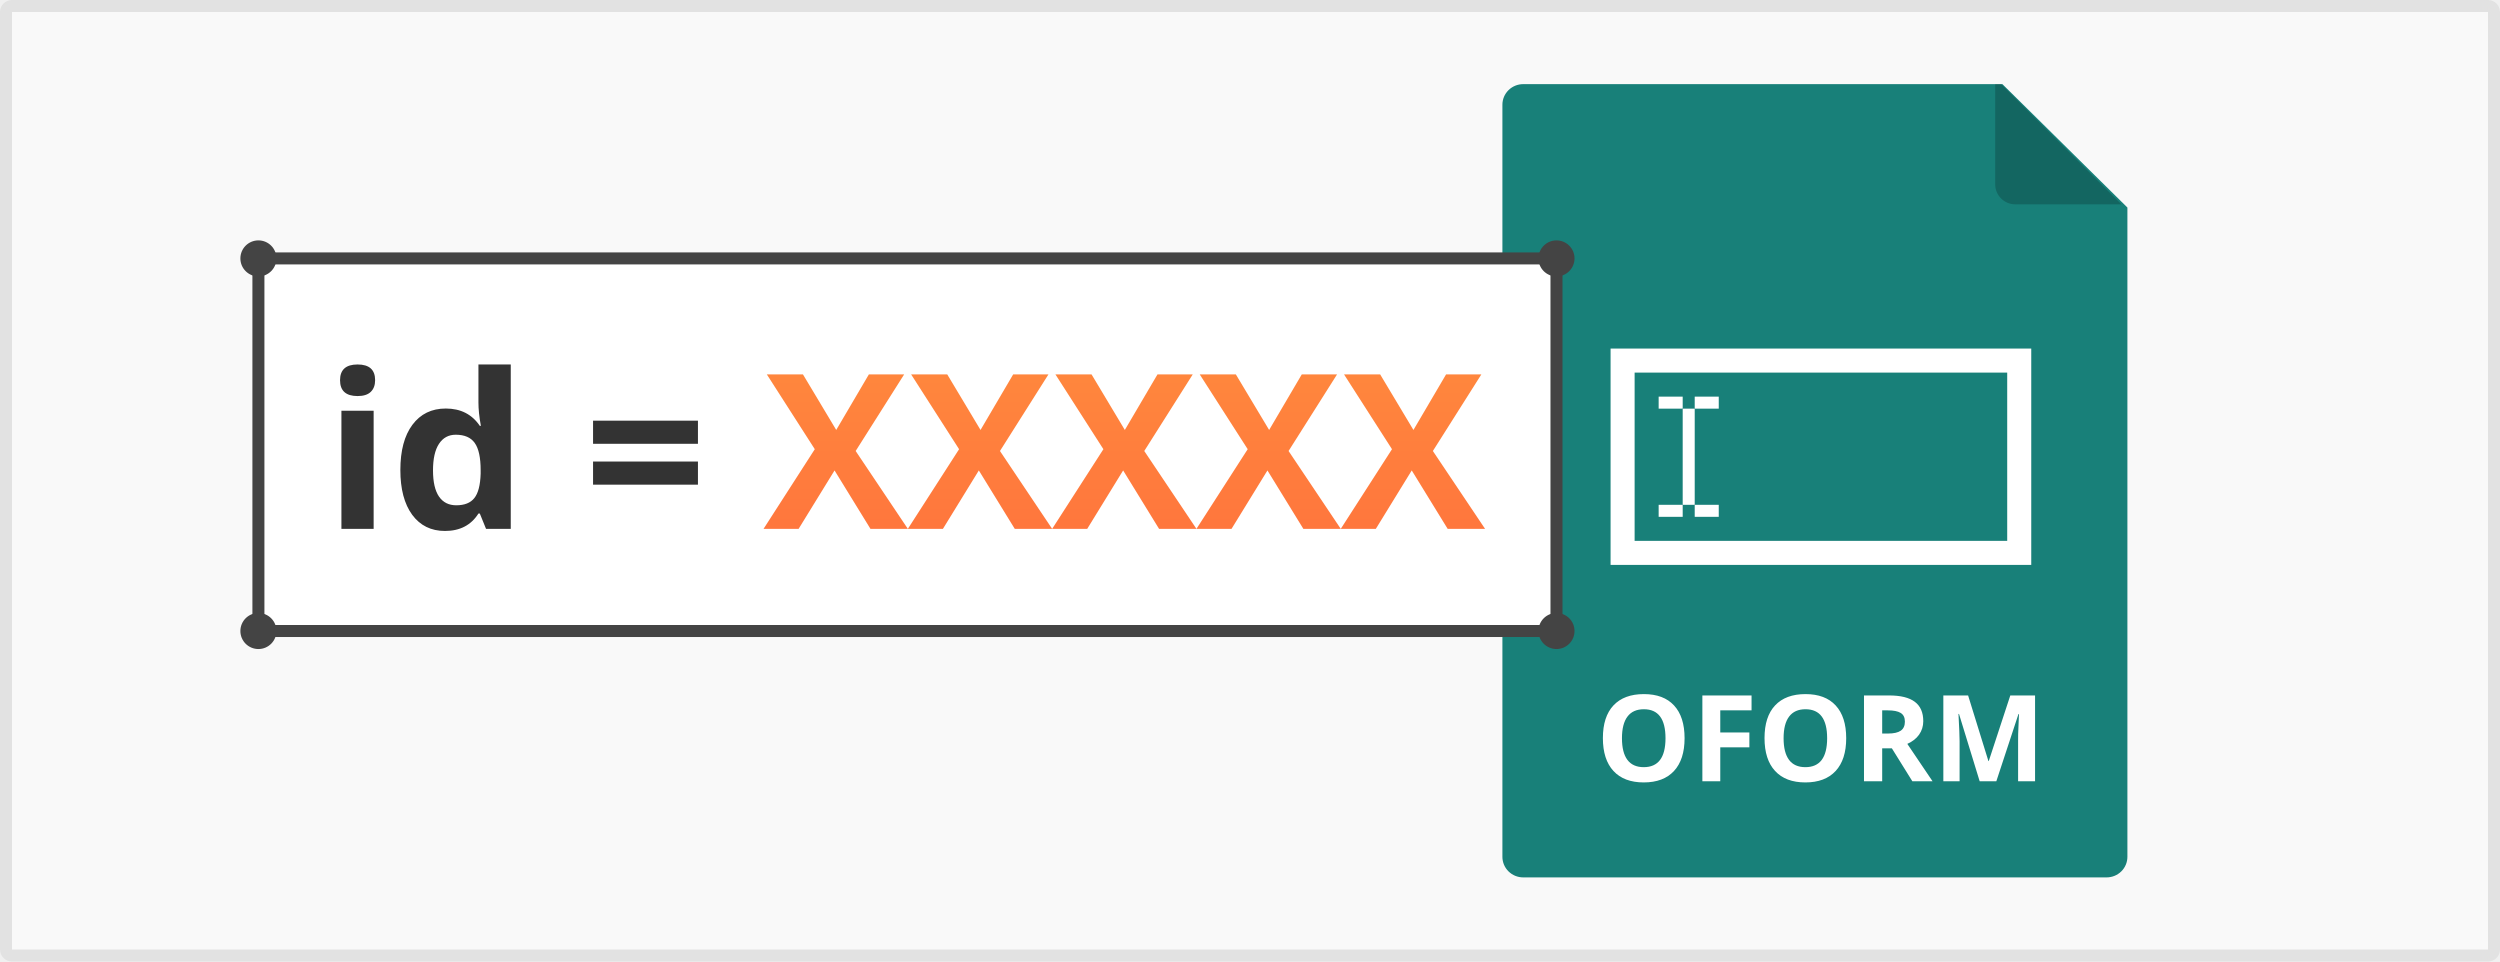
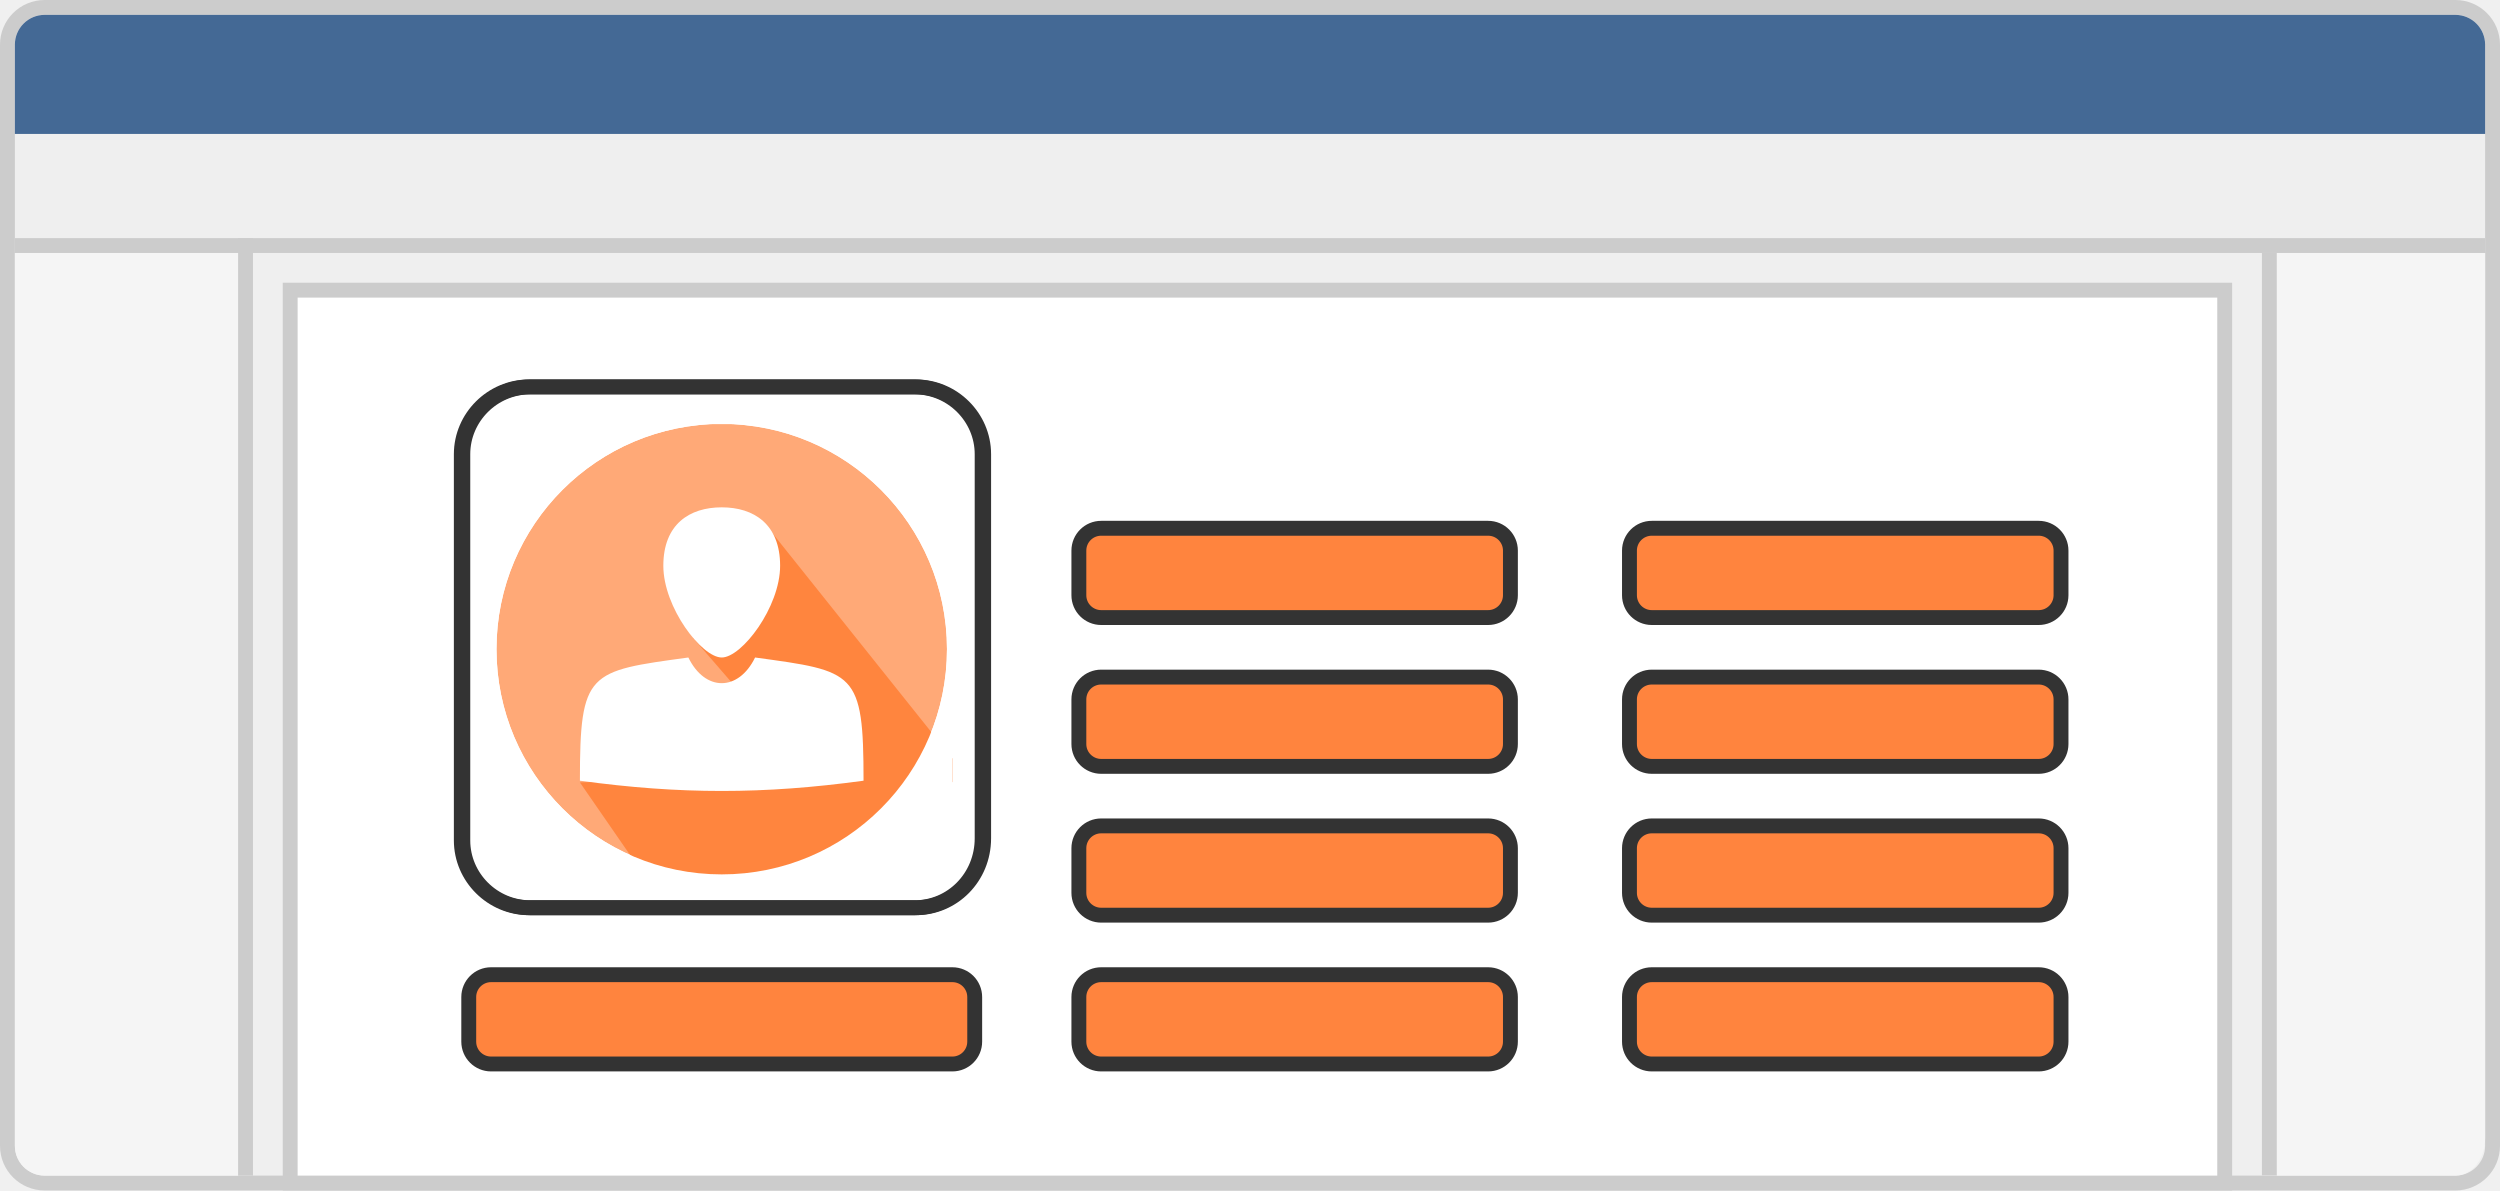
- <svg xmlns="http://www.w3.org/2000/svg" width="208" height="80" viewBox="0 0 208 80" fill="none">
-   <rect x="0.5" y="0.5" width="207" height="79" rx="0.5" fill="#F9F9F9" />
-   <g clip-path="url(#clip0_2201_50365)">
-     <path d="M177 17.267V71.289C177 71.743 176.817 72.178 176.492 72.499C176.167 72.82 175.726 73 175.267 73H126.733C126.274 73 125.833 72.82 125.508 72.499C125.183 72.178 125 71.743 125 71.289V8.711C125 8.257 125.183 7.822 125.508 7.501C125.833 7.18 126.274 7 126.733 7H166.6L177 17.267Z" fill="#188079" />
-     <path d="M135 30H162.286H168V32.857V46H135V30Z" stroke="white" stroke-width="2" />
-     <rect x="138" y="33" width="2" height="1" fill="white" />
-     <rect x="141" y="33" width="2" height="1" fill="white" />
-     <rect x="138" y="42" width="2" height="1" fill="white" />
-     <rect x="141" y="42" width="2" height="1" fill="white" />
-     <rect width="8" height="1" transform="matrix(-7.39315e-08 1 1 2.5844e-08 140 34)" fill="white" />
-     <path opacity="0.2" d="M176.5 17H167.667C167.225 17 166.801 16.824 166.488 16.512C166.176 16.199 166 15.775 166 15.333V7H166.5L176.5 17Z" fill="black" />
-     <path d="M140.157 61.421C140.157 62.602 139.864 63.511 139.278 64.145C138.692 64.78 137.853 65.098 136.759 65.098C135.665 65.098 134.825 64.78 134.239 64.145C133.653 63.511 133.36 62.599 133.36 61.411C133.36 60.223 133.653 59.316 134.239 58.691C134.828 58.063 135.672 57.749 136.769 57.749C137.866 57.749 138.704 58.065 139.283 58.696C139.866 59.328 140.157 60.236 140.157 61.421ZM134.947 61.421C134.947 62.218 135.099 62.819 135.401 63.223C135.704 63.626 136.157 63.828 136.759 63.828C137.966 63.828 138.57 63.026 138.57 61.421C138.57 59.813 137.97 59.009 136.769 59.009C136.166 59.009 135.712 59.212 135.406 59.619C135.1 60.023 134.947 60.623 134.947 61.421ZM143.126 65H141.637V57.861H145.729V59.102H143.126V60.942H145.548V62.178H143.126V65ZM153.604 61.421C153.604 62.602 153.312 63.511 152.726 64.145C152.14 64.78 151.3 65.098 150.206 65.098C149.112 65.098 148.272 64.78 147.687 64.145C147.101 63.511 146.808 62.599 146.808 61.411C146.808 60.223 147.101 59.316 147.687 58.691C148.276 58.063 149.119 57.749 150.216 57.749C151.313 57.749 152.151 58.065 152.73 58.696C153.313 59.328 153.604 60.236 153.604 61.421ZM148.395 61.421C148.395 62.218 148.546 62.819 148.849 63.223C149.151 63.626 149.604 63.828 150.206 63.828C151.414 63.828 152.018 63.026 152.018 61.421C152.018 59.813 151.417 59.009 150.216 59.009C149.614 59.009 149.16 59.212 148.854 59.619C148.548 60.023 148.395 60.623 148.395 61.421ZM156.598 61.03H157.086C157.564 61.03 157.918 60.95 158.146 60.791C158.373 60.632 158.487 60.381 158.487 60.039C158.487 59.7 158.37 59.46 158.136 59.316C157.905 59.173 157.545 59.102 157.057 59.102H156.598V61.03ZM156.598 62.261V65H155.084V57.861H157.164C158.134 57.861 158.852 58.039 159.317 58.394C159.783 58.745 160.016 59.281 160.016 60C160.016 60.42 159.9 60.794 159.669 61.123C159.438 61.449 159.111 61.704 158.688 61.89C159.762 63.495 160.462 64.531 160.787 65H159.107L157.403 62.261H156.598ZM164.708 65L162.989 59.399H162.945C163.007 60.539 163.038 61.299 163.038 61.68V65H161.686V57.861H163.746L165.436 63.32H165.465L167.257 57.861H169.317V65H167.906V61.621C167.906 61.462 167.908 61.278 167.911 61.069C167.918 60.861 167.94 60.308 167.979 59.409H167.936L166.095 65H164.708Z" fill="white" />
+ <svg xmlns="http://www.w3.org/2000/svg" width="168" height="80" viewBox="0 0 168 80" fill="none">
+   <g clip-path="url(#clip0_6_132)">
+     <path d="M0.5 3C0.5 1.619 1.619 0.5 3 0.5H165C166.381 0.5 167.5 1.619 167.5 3V77C167.5 78.381 166.381 79.5 165 79.5H3C1.619 79.5 0.5 78.381 0.5 77V3Z" fill="#EFEFEF" stroke="#CCCCCC" />
+     <path d="M20 19.5H19.5V20V79V79.5H20H149H149.5V79V20V19.5H149H20Z" fill="white" stroke="#CCCCCC" />
+     <path d="M1 17H16V79H3C1.895 79 1 78.105 1 77V17Z" fill="#F5F5F5" />
+     <path d="M167 17H152V79H165.015C166.111 79 167 77.873 167 76.483V17Z" fill="#F5F5F5" />
+     <path d="M1 3C1 1.895 1.895 1 3 1H165C166.105 1 167 1.895 167 3V9H1V3Z" fill="#446995" />
+     <path fill-rule="evenodd" clip-rule="evenodd" d="M167 17H1V16H167V17Z" fill="#CCCCCC" />
+     <path fill-rule="evenodd" clip-rule="evenodd" d="M17 16V79H16V16H17Z" fill="#CCCCCC" />
+     <path fill-rule="evenodd" clip-rule="evenodd" d="M153 17V79H152V17H153Z" fill="#CCCCCC" />
+     <rect x="109.5" y="35.5" width="29" height="6" rx="1.5" fill="#FF843E" stroke="#333333" />
+     <rect x="72.5" y="35.5" width="29" height="6" rx="1.5" fill="#FF843E" stroke="#333333" />
+     <rect x="109.5" y="45.5" width="29" height="6" rx="1.5" fill="#FF843E" stroke="#333333" />
+     <rect x="72.5" y="45.5" width="29" height="6" rx="1.5" fill="#FF843E" stroke="#333333" />
+     <rect x="109.5" y="55.5" width="29" height="6" rx="1.5" fill="#FF843E" stroke="#333333" />
+     <rect x="72.5" y="55.5" width="29" height="6" rx="1.5" fill="#FF843E" stroke="#333333" />
+     <rect x="109.5" y="65.5" width="29" height="6" rx="1.5" fill="#FF843E" stroke="#333333" />
+     <rect x="72.5" y="65.5" width="29" height="6" rx="1.5" fill="#FF843E" stroke="#333333" />
+     <path d="M61.561 61H35.641C33.151 61 31.101 58.958 31.101 56.479V30.521C31.101 28.042 33.151 26 35.641 26H61.561C64.051 26 66.101 28.042 66.101 30.521V56.333C66.101 58.958 64.051 61 61.561 61Z" fill="white" stroke="#333333" stroke-miterlimit="10" stroke-linecap="round" stroke-linejoin="round" />
+     <rect x="31.5" y="65.5" width="34" height="6" rx="1.5" fill="#FF843E" stroke="#333333" />
+     <path d="M61.46 61H35.54C33.05 61 31 58.958 31 56.479V30.521C31 28.042 33.05 26 35.54 26H61.46C63.95 26 66 28.042 66 30.521V56.333C66 58.958 63.95 61 61.46 61Z" stroke="#333333" stroke-miterlimit="10" stroke-linecap="round" stroke-linejoin="round" />
+     <g clip-path="url(#clip1_6_132)">
+       <rect width="31" height="30.5" transform="translate(33 28.5)" fill="white" />
+       <circle cx="48.5" cy="43.623" r="15.136" fill="#FF853E" fill-opacity="0.7" />
+       <path d="M46.566 42.858L51.864 35.775L64.789 51.958L58.503 56.656L46.566 42.858Z" fill="#FF853E" />
+       <path d="M52.424 38.017C52.424 40.803 49.846 44.184 48.5 44.184C47.155 44.184 44.576 40.82 44.576 38.017C44.576 35.23 46.333 34.093 48.5 34.093C50.667 34.093 52.424 35.23 52.424 38.017Z" fill="white" />
+       <path d="M38.969 52.578L54.667 52.032L59.712 57.078L44.015 59.881L38.969 52.578Z" fill="#FF853E" />
+       <path d="M46.258 44.184C47.379 46.484 49.621 46.484 50.742 44.184C57.47 45.104 58.03 45.104 58.03 52.463C51.303 53.383 45.697 53.383 38.97 52.463C38.97 45.104 39.53 45.104 46.258 44.184Z" fill="white" />
+       <path fill-rule="evenodd" clip-rule="evenodd" d="M67 25.123H30V61.002H67V25.123ZM48.5 58.759C56.86 58.759 63.636 51.983 63.636 43.623C63.636 35.263 56.86 28.487 48.5 28.487C40.14 28.487 33.364 35.263 33.364 43.623C33.364 51.983 40.14 58.759 48.5 58.759Z" fill="white" />
+     </g>
  </g>
-   <rect x="21.5" y="21.5" width="108" height="31" fill="white" stroke="#444444" />
-   <path d="M28.292 31.634C28.292 30.761 28.778 30.324 29.751 30.324C30.724 30.324 31.21 30.761 31.21 31.634C31.21 32.05 31.087 32.375 30.841 32.609C30.601 32.838 30.237 32.952 29.751 32.952C28.778 32.952 28.292 32.513 28.292 31.634ZM31.087 44H28.406V34.174H31.087V44ZM37.02 44.176C35.865 44.176 34.957 43.727 34.295 42.831C33.639 41.935 33.31 40.692 33.31 39.105C33.31 37.493 33.645 36.239 34.312 35.343C34.986 34.44 35.912 33.989 37.09 33.989C38.326 33.989 39.27 34.47 39.92 35.431H40.008C39.873 34.698 39.806 34.045 39.806 33.471V30.324H42.495V44H40.438L39.92 42.726H39.806C39.196 43.692 38.268 44.176 37.02 44.176ZM37.96 42.04C38.645 42.04 39.147 41.841 39.463 41.442C39.785 41.044 39.961 40.367 39.99 39.412V39.122C39.99 38.067 39.826 37.312 39.498 36.855C39.176 36.398 38.648 36.169 37.916 36.169C37.318 36.169 36.852 36.424 36.519 36.934C36.19 37.438 36.026 38.173 36.026 39.14C36.026 40.106 36.193 40.833 36.527 41.319C36.861 41.8 37.339 42.04 37.96 42.04ZM49.342 36.925V35H58.069V36.925H49.342ZM49.342 40.326V38.401H58.069V40.326H49.342Z" fill="#333333" />
-   <path d="M75.533 44H72.422L69.434 39.14L66.445 44H63.527L67.79 37.373L63.8 31.15H66.806L69.574 35.773L72.29 31.15H75.226L71.191 37.523L75.533 44ZM87.539 44H84.428L81.439 39.14L78.451 44H75.533L79.796 37.373L75.806 31.15H78.811L81.58 35.773L84.296 31.15H87.231L83.197 37.523L87.539 44ZM99.545 44H96.434L93.445 39.14L90.457 44H87.539L91.802 37.373L87.811 31.15H90.817L93.586 35.773L96.302 31.15H99.237L95.203 37.523L99.545 44ZM111.551 44H108.439L105.451 39.14L102.463 44H99.545L103.808 37.373L99.817 31.15H102.823L105.592 35.773L108.308 31.15H111.243L107.209 37.523L111.551 44ZM123.557 44H120.445L117.457 39.14L114.469 44H111.551L115.813 37.373L111.823 31.15H114.829L117.598 35.773L120.313 31.15H123.249L119.215 37.523L123.557 44Z" fill="url(#paint0_linear_2201_50365)" />
-   <circle cx="21.5" cy="21.5" r="1.5" fill="#444444" />
-   <circle cx="21.5" cy="52.5" r="1.5" fill="#444444" />
-   <circle cx="129.5" cy="21.5" r="1.5" fill="#444444" />
-   <circle cx="129.5" cy="52.5" r="1.5" fill="#444444" />
-   <rect x="0.5" y="0.5" width="207" height="79" rx="0.5" stroke="#E2E2E2" />
  <defs>
-     <linearGradient id="paint0_linear_2201_50365" x1="75.5" y1="25" x2="75.5" y2="50" gradientUnits="userSpaceOnUse">
-       <stop stop-color="#FF8E3D" />
-       <stop offset="1" stop-color="#FF6F3D" />
-     </linearGradient>
-     <clipPath id="clip0_2201_50365">
-       <rect width="59" height="74" fill="white" transform="translate(122 3)" />
+     <clipPath id="clip0_6_132">
+       <rect width="168" height="80" fill="white" />
+     </clipPath>
+     <clipPath id="clip1_6_132">
+       <rect width="31" height="30.5" fill="white" transform="translate(33 28.5)" />
    </clipPath>
  </defs>
</svg>
